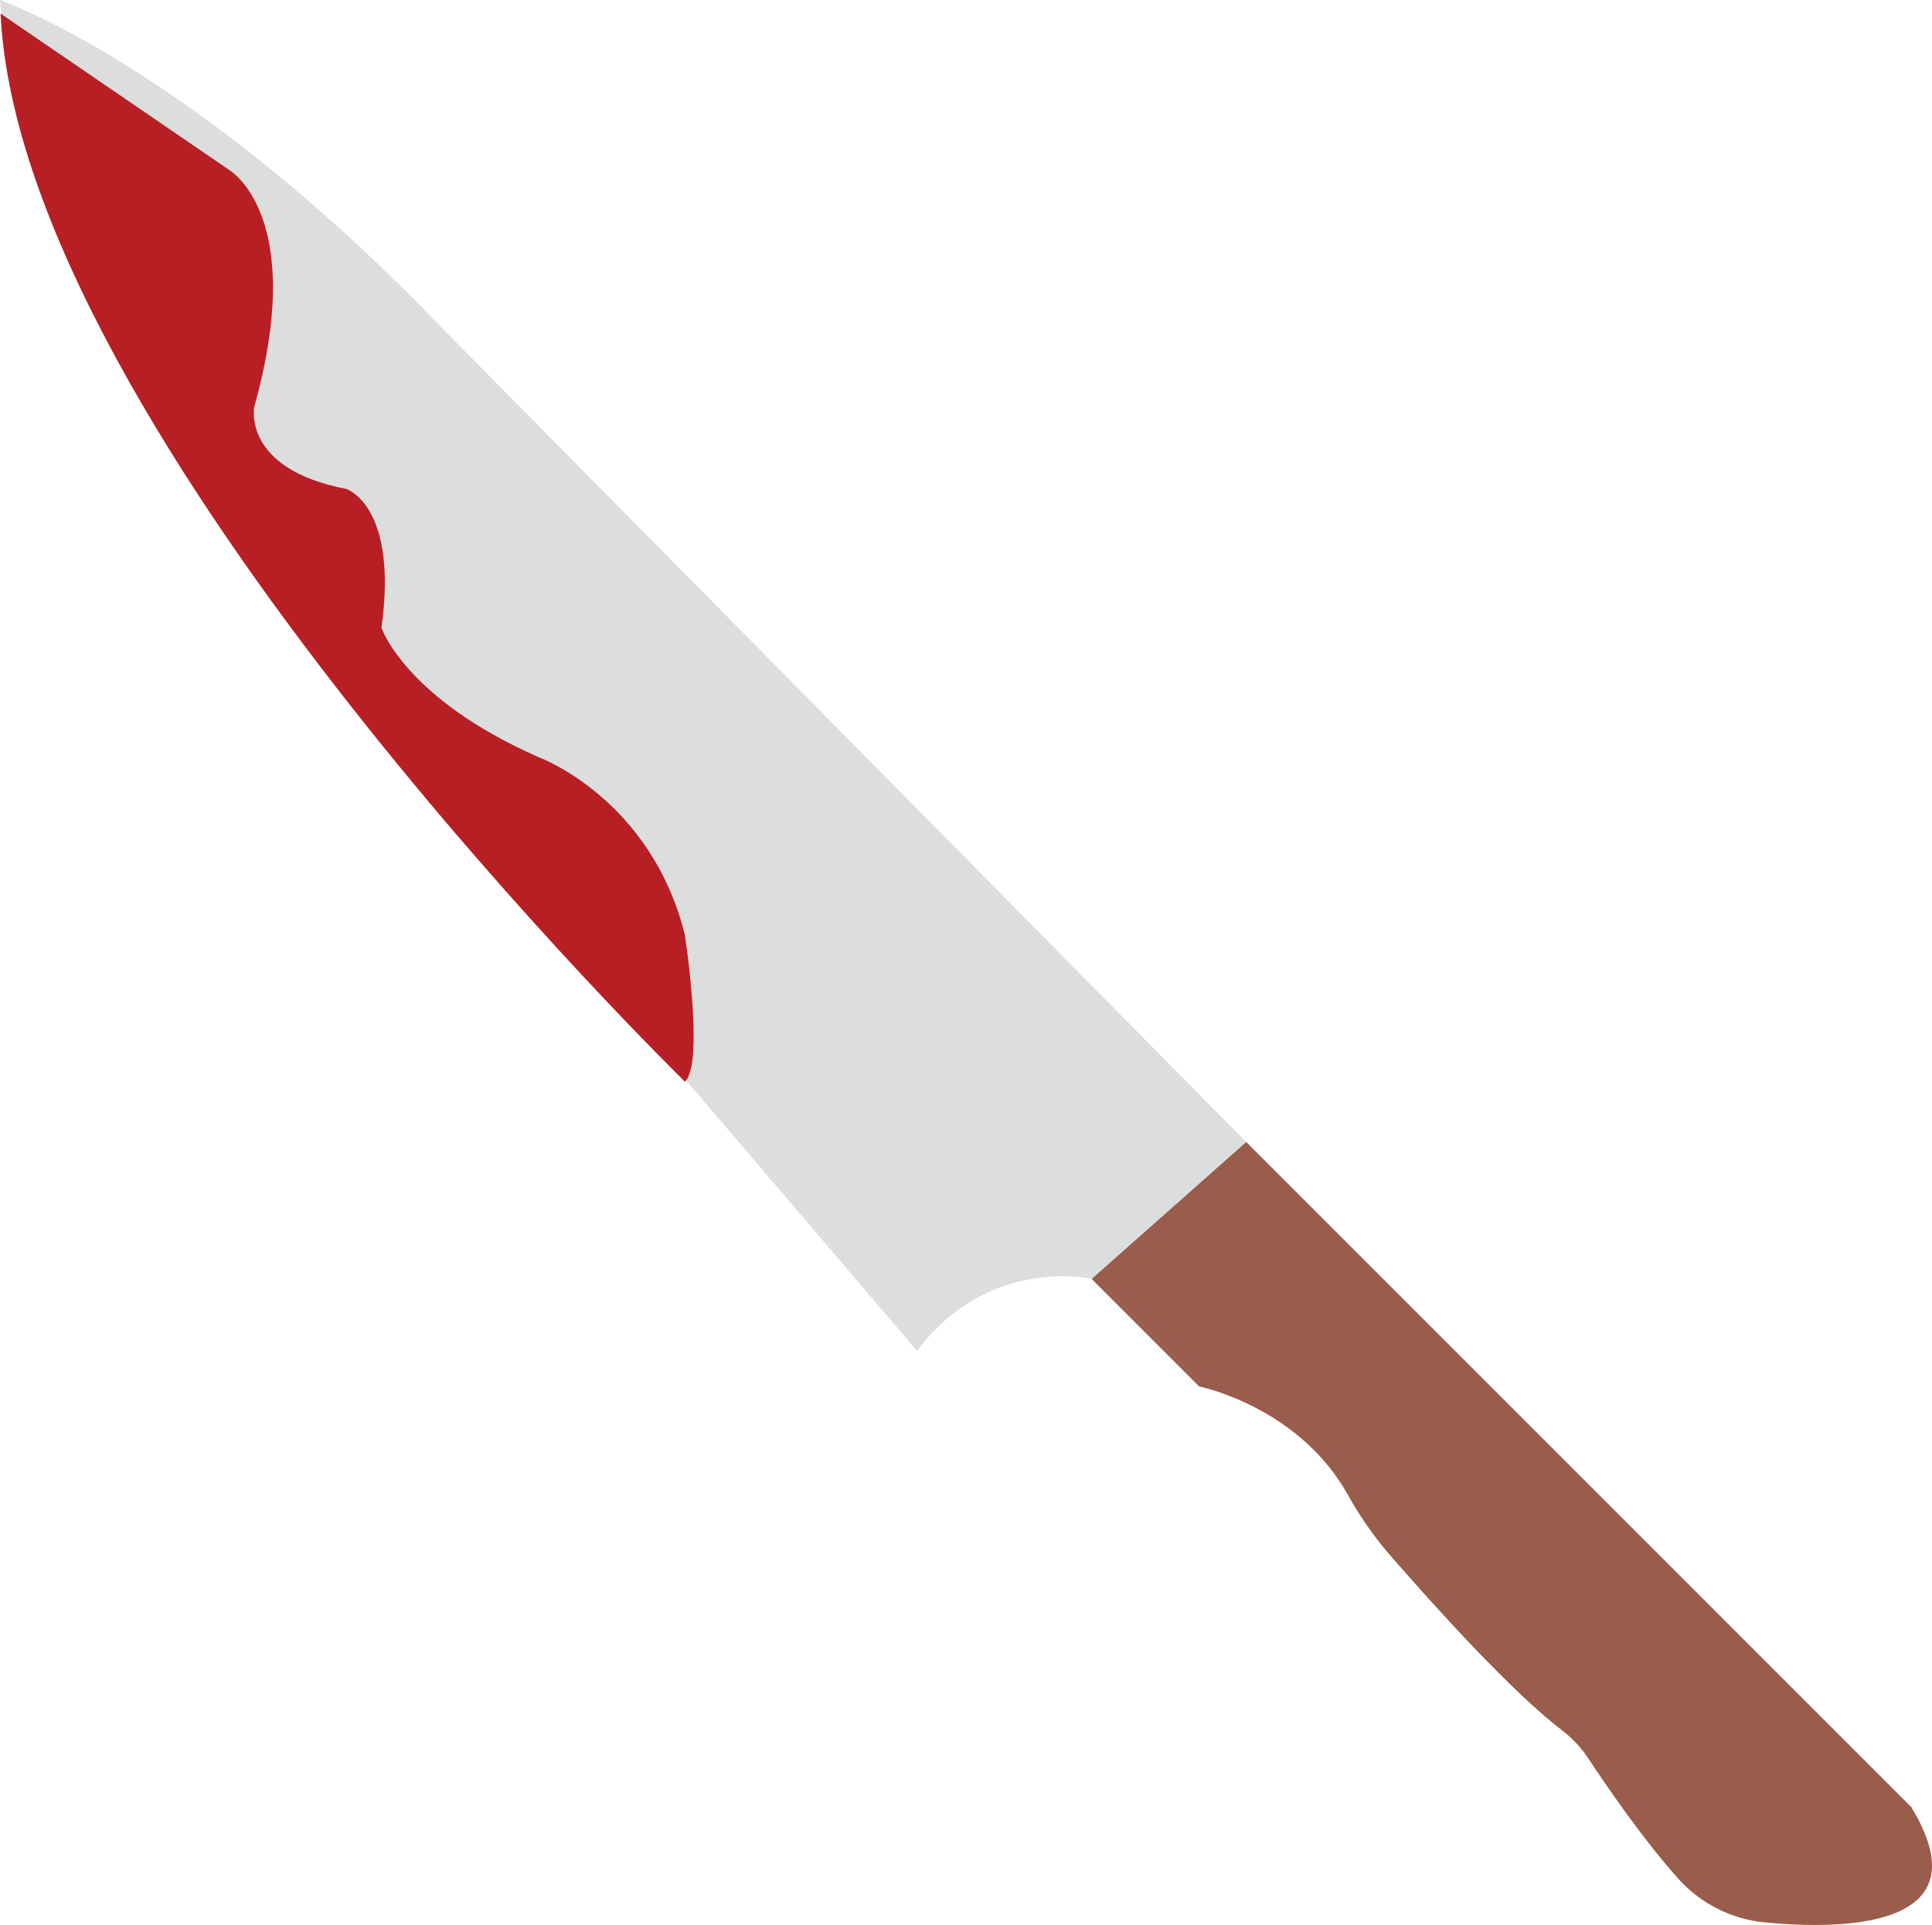
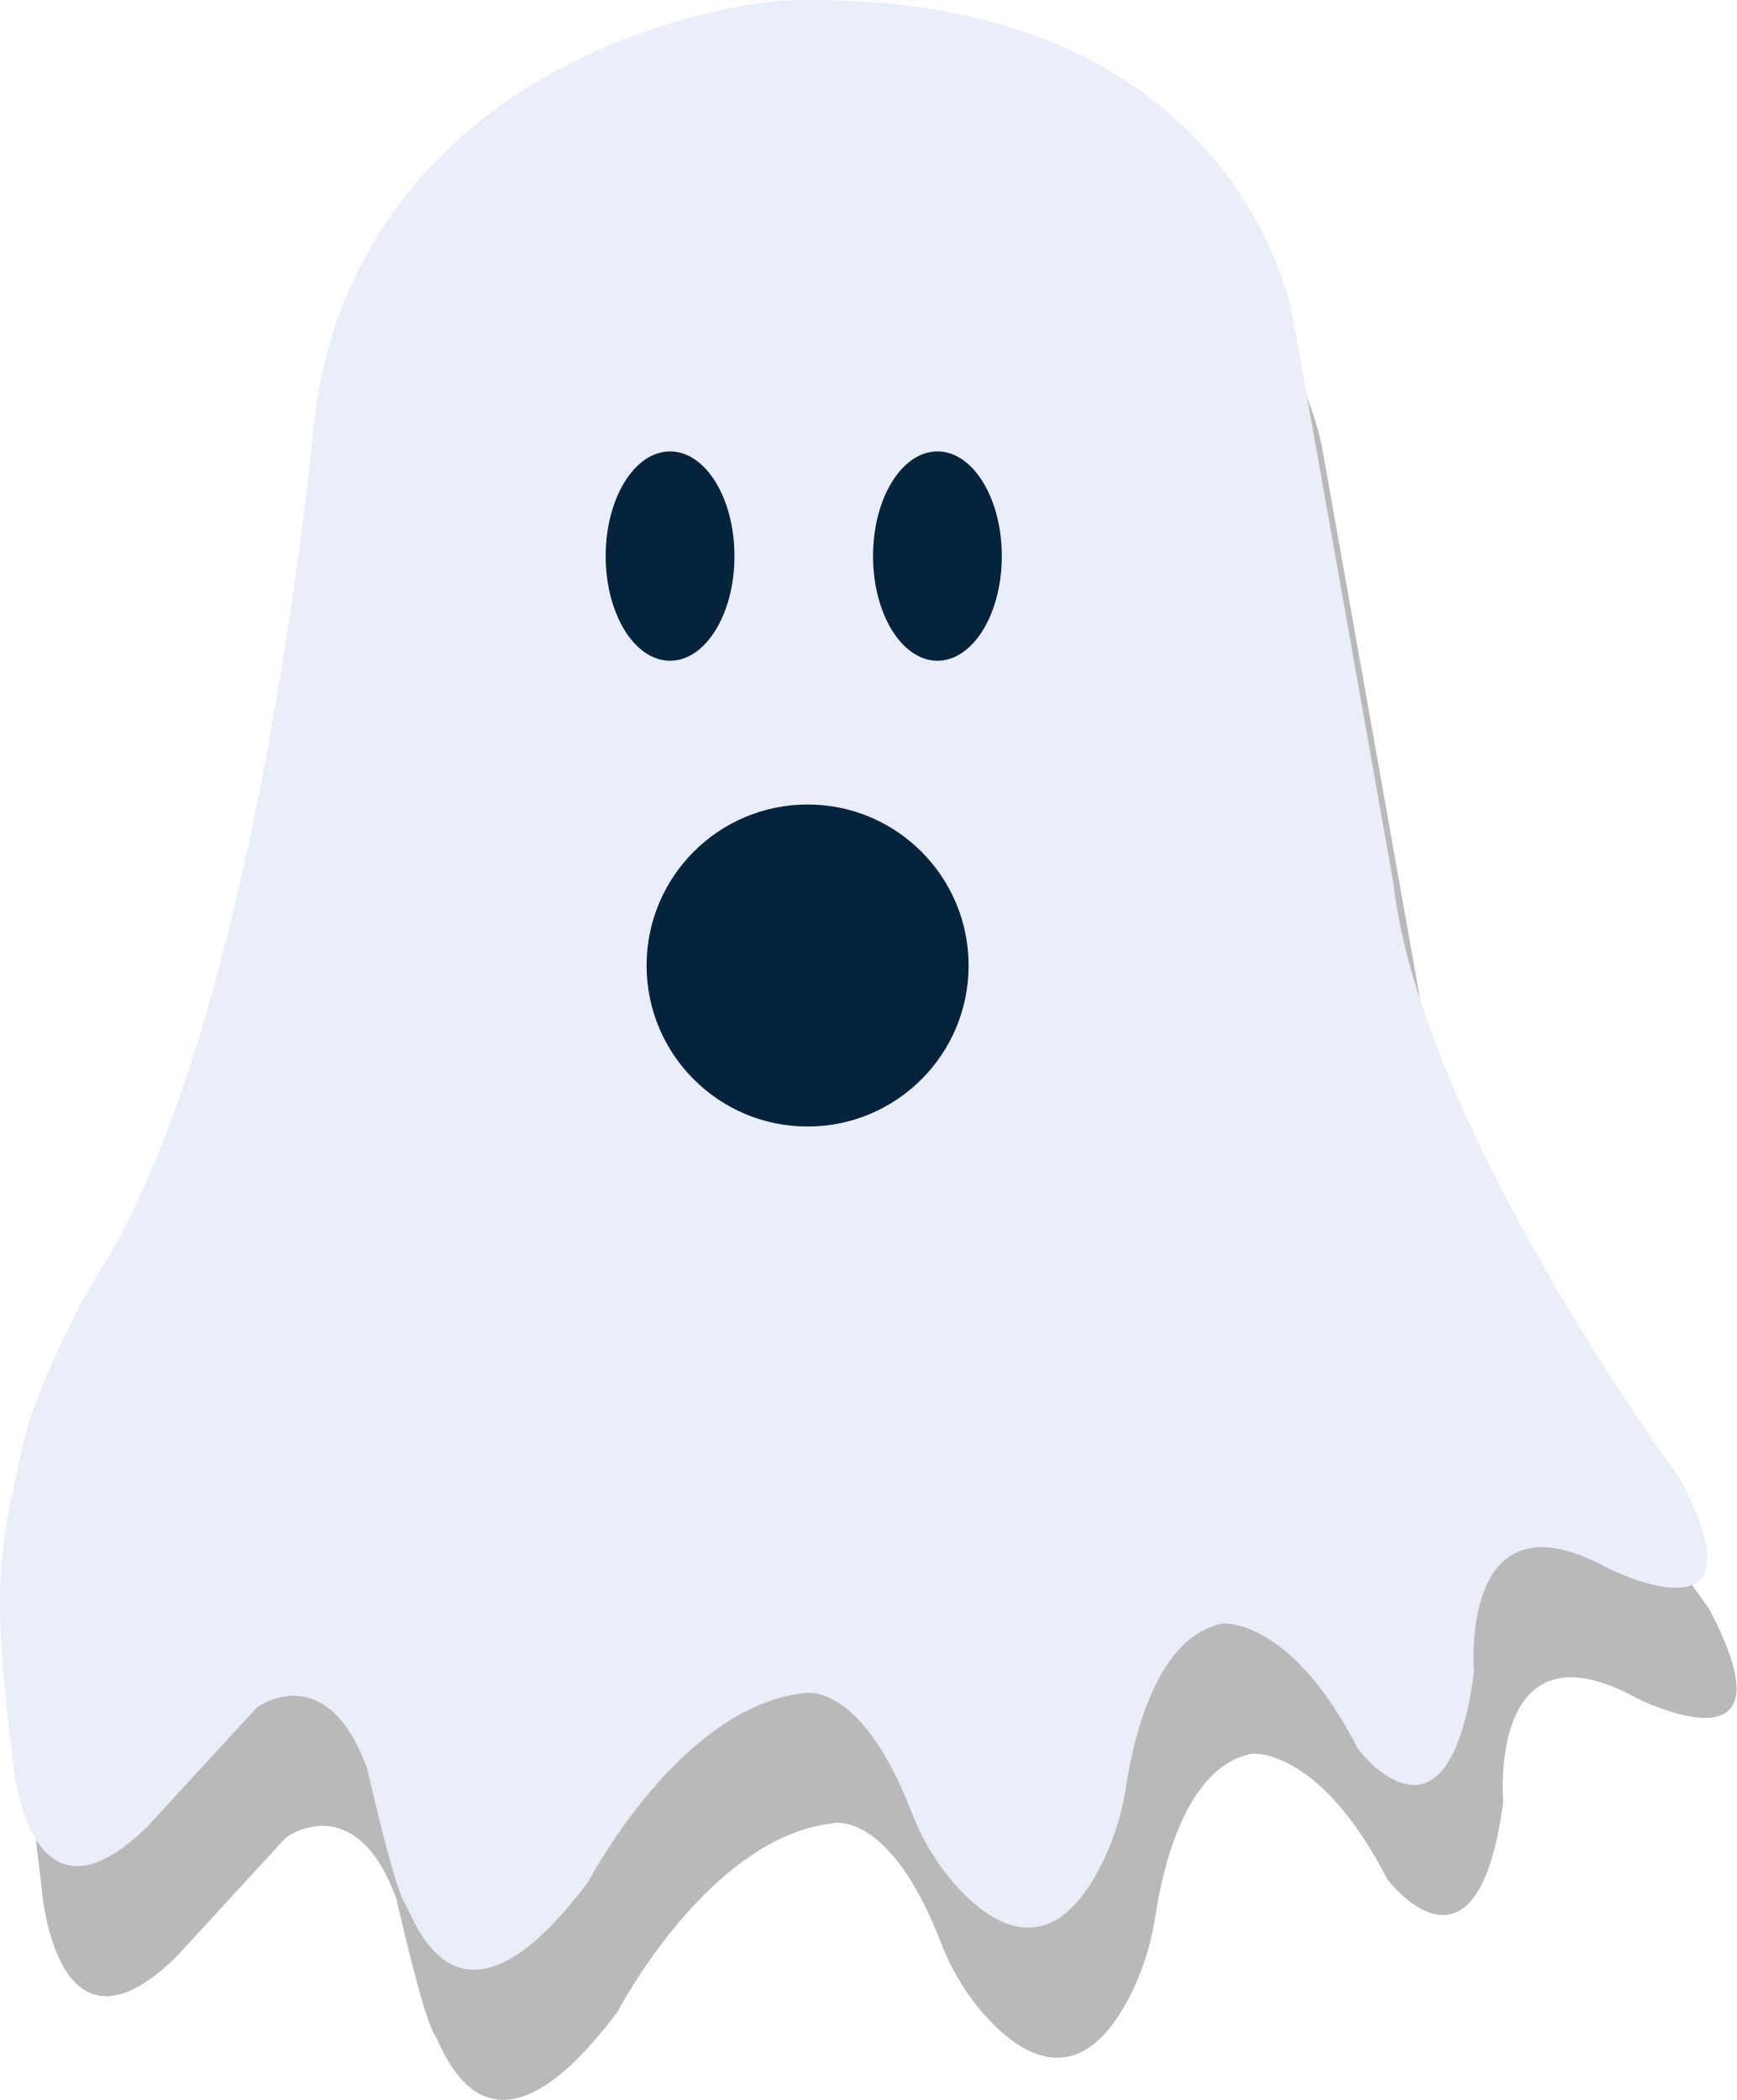
- <svg xmlns="http://www.w3.org/2000/svg" viewBox="0 0 351.69 350.4">
+ <svg xmlns="http://www.w3.org/2000/svg" viewBox="0 0 347.17 419.71">
  <defs>
-     <style>.cls-1{fill:#9a5c4b;}.cls-2{fill:#dcdedd;}.cls-3{fill:#b71f24;}</style>
+     <style>.cls-1{fill:#bab9ba;}.cls-2{fill:#eaeef8;}.cls-3{fill:#05243c;}</style>
  </defs>
  <g id="Layer_2" data-name="Layer 2">
    <g id="Layer_1-2" data-name="Layer 1">
-       <path class="cls-1" d="M198.7,232.8l19.59,19.59s18.28,3.65,27.22,20a65.22,65.22,0,0,0,8.15,11.43c7.92,9.08,21.71,24.33,30.73,31.2a20.9,20.9,0,0,1,4.76,5.12c3.36,5.09,10.17,15,16.44,21.94a24.19,24.19,0,0,0,15.67,7.87c13.94,1.34,40.22,1.24,26.65-21L226.84,207.87Z" />
-       <path class="cls-2" d="M198.7,232.8s-18.6-4.34-31.77,13.11L76.82,140.39S4.9,63.84,0,0C0,0,34.9,12,81.19,60.45L226.84,207.87Z" />
-       <path class="cls-3" d="M41.66,30.89S56.06,39.1,46.29,74c0,0-2.35,11.32,16.74,15,0,0,9.5,3,6.41,25.28,0,0,4.27,12.82,28.49,23.5,0,0,20.53,7.43,26.74,32.41,0,0,3.59,23.5,0,26.71C124.67,196.84,3.76,79.09.1,2.47Z" />
+       <path class="cls-1" d="M8.27,376.91s2.57,38.09,27,14.16l21.88-23.81S71,357,79.23,379.49c0,0,5.3,23.62,7.56,27,1.79,2.68,10.3,30.9,36.69-4.5,0,0,18.07-34.66,42.79-37.55,0,0,11.29-3.19,21.74,23.68a47.91,47.91,0,0,0,8.35,14.13c7.22,8.3,19.13,16.46,29.25-2.85a52.71,52.71,0,0,0,5.33-16.54c1.47-9.59,6.12-29.92,19.34-32.37,0,0,13.52-1.29,27,25.11,0,0,18,23.81,23.17-15.45,0,0-3.22-37.34,27-20.6,0,0,32.19,16.09,14.16-18,0,0-51.8-70.4-57.28-119.08l-20-112.64S253.93,23,162.1,26.11c0,0-53.27,3.62-80.42,46.38a88.92,88.92,0,0,0-13.12,38.58c-3.06,29.61-14.78,124.7-43,169.34-5.16,8.17-13.45,25.63-15.38,35.1C6.49,333.79,3.56,339.7,8.27,376.91Z" />
+       <path class="cls-2" d="M2.44,350.9S5,389,29.47,365.06l21.88-23.81S65.2,331,73.4,353.48c0,0,5.3,23.62,7.56,27,1.79,2.68,10.3,30.9,36.69-4.5,0,0,18.07-34.66,42.79-37.55,0,0,11.29-3.19,21.74,23.68a47.91,47.91,0,0,0,8.35,14.13c7.22,8.3,19.13,16.46,29.25-2.85a52.63,52.63,0,0,0,5.33-16.54c1.47-9.59,6.12-29.92,19.34-32.37,0,0,13.52-1.28,27,25.11,0,0,18,23.81,23.17-15.45,0,0-3.22-37.33,27-20.6,0,0,32.19,16.09,14.16-18,0,0-51.8-70.4-57.28-119.08l-20-112.64S248.1-3,156.27.1c0,0-53.27,3.62-80.42,46.38A88.92,88.92,0,0,0,62.73,85.06c-3.06,29.62-14.78,124.7-43,169.34C14.59,262.57,6.3,280,4.37,289.5.66,307.78-2.27,313.69,2.44,350.9Z" />
+       <circle class="cls-3" cx="161.42" cy="192.97" r="32.18" />
+       <ellipse class="cls-3" cx="133.93" cy="111.14" rx="12.87" ry="20.92" />
+       <ellipse class="cls-3" cx="187.37" cy="111.14" rx="12.87" ry="20.92" />
    </g>
  </g>
</svg>
